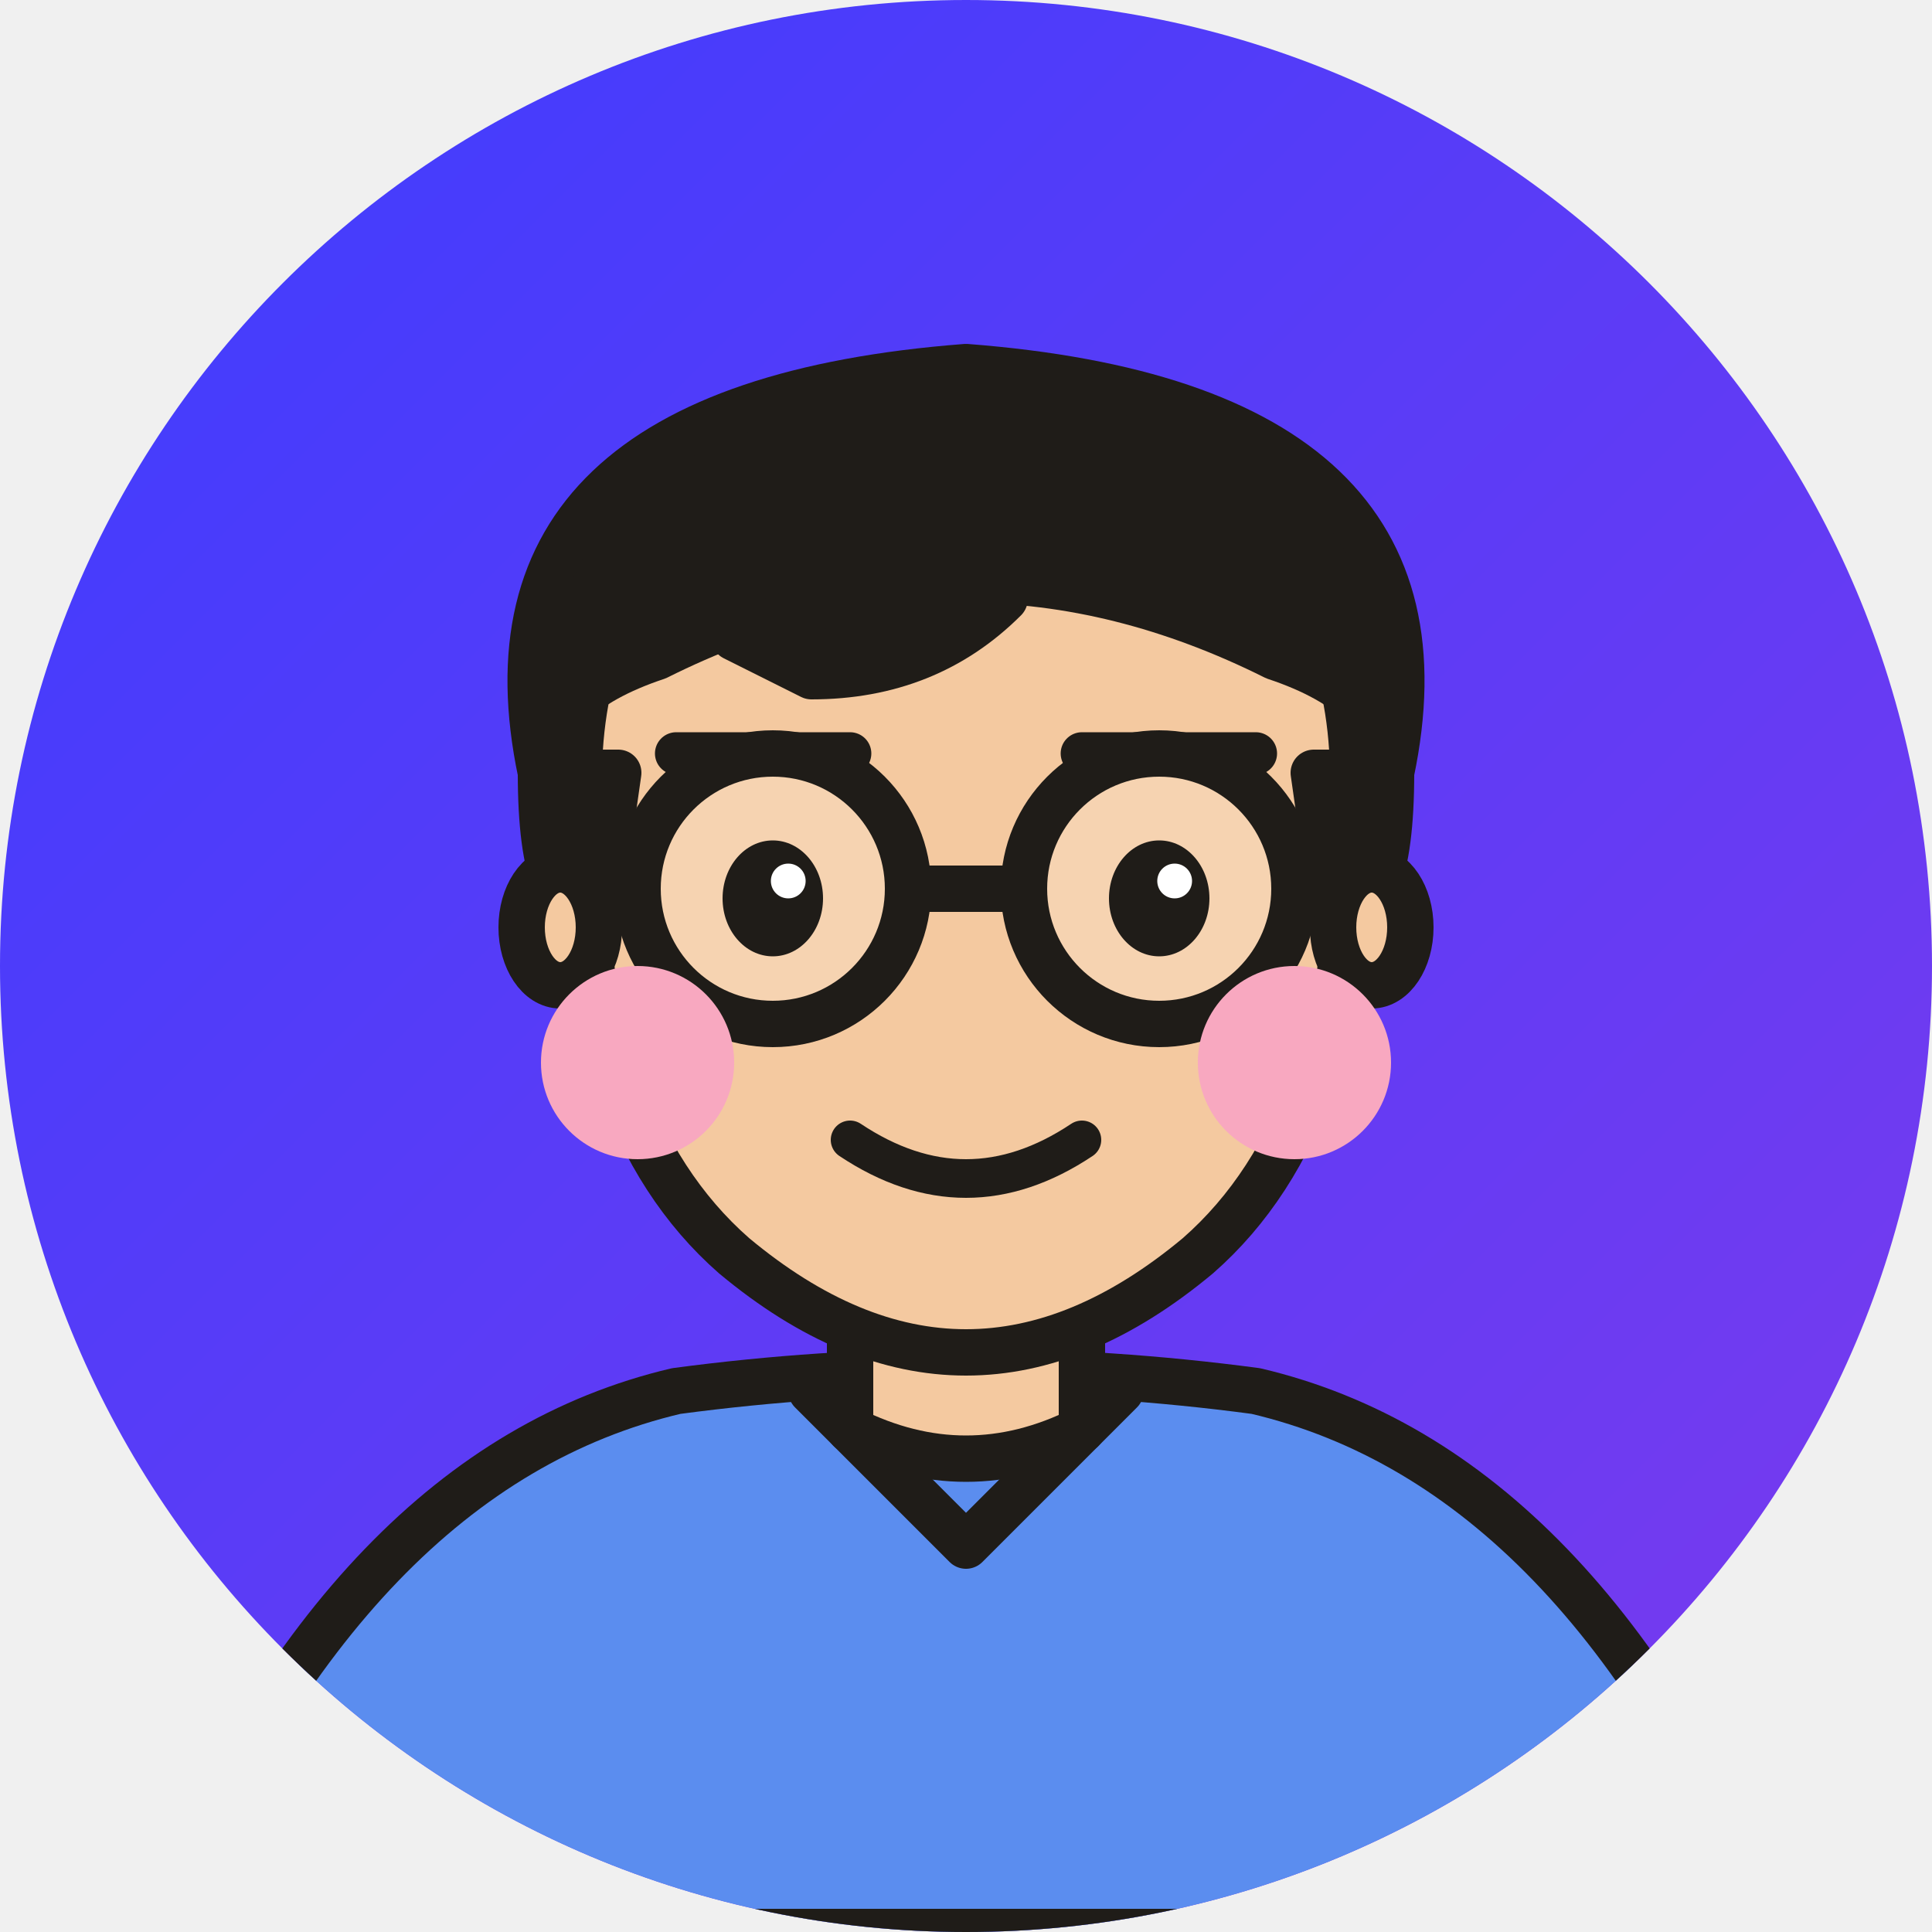
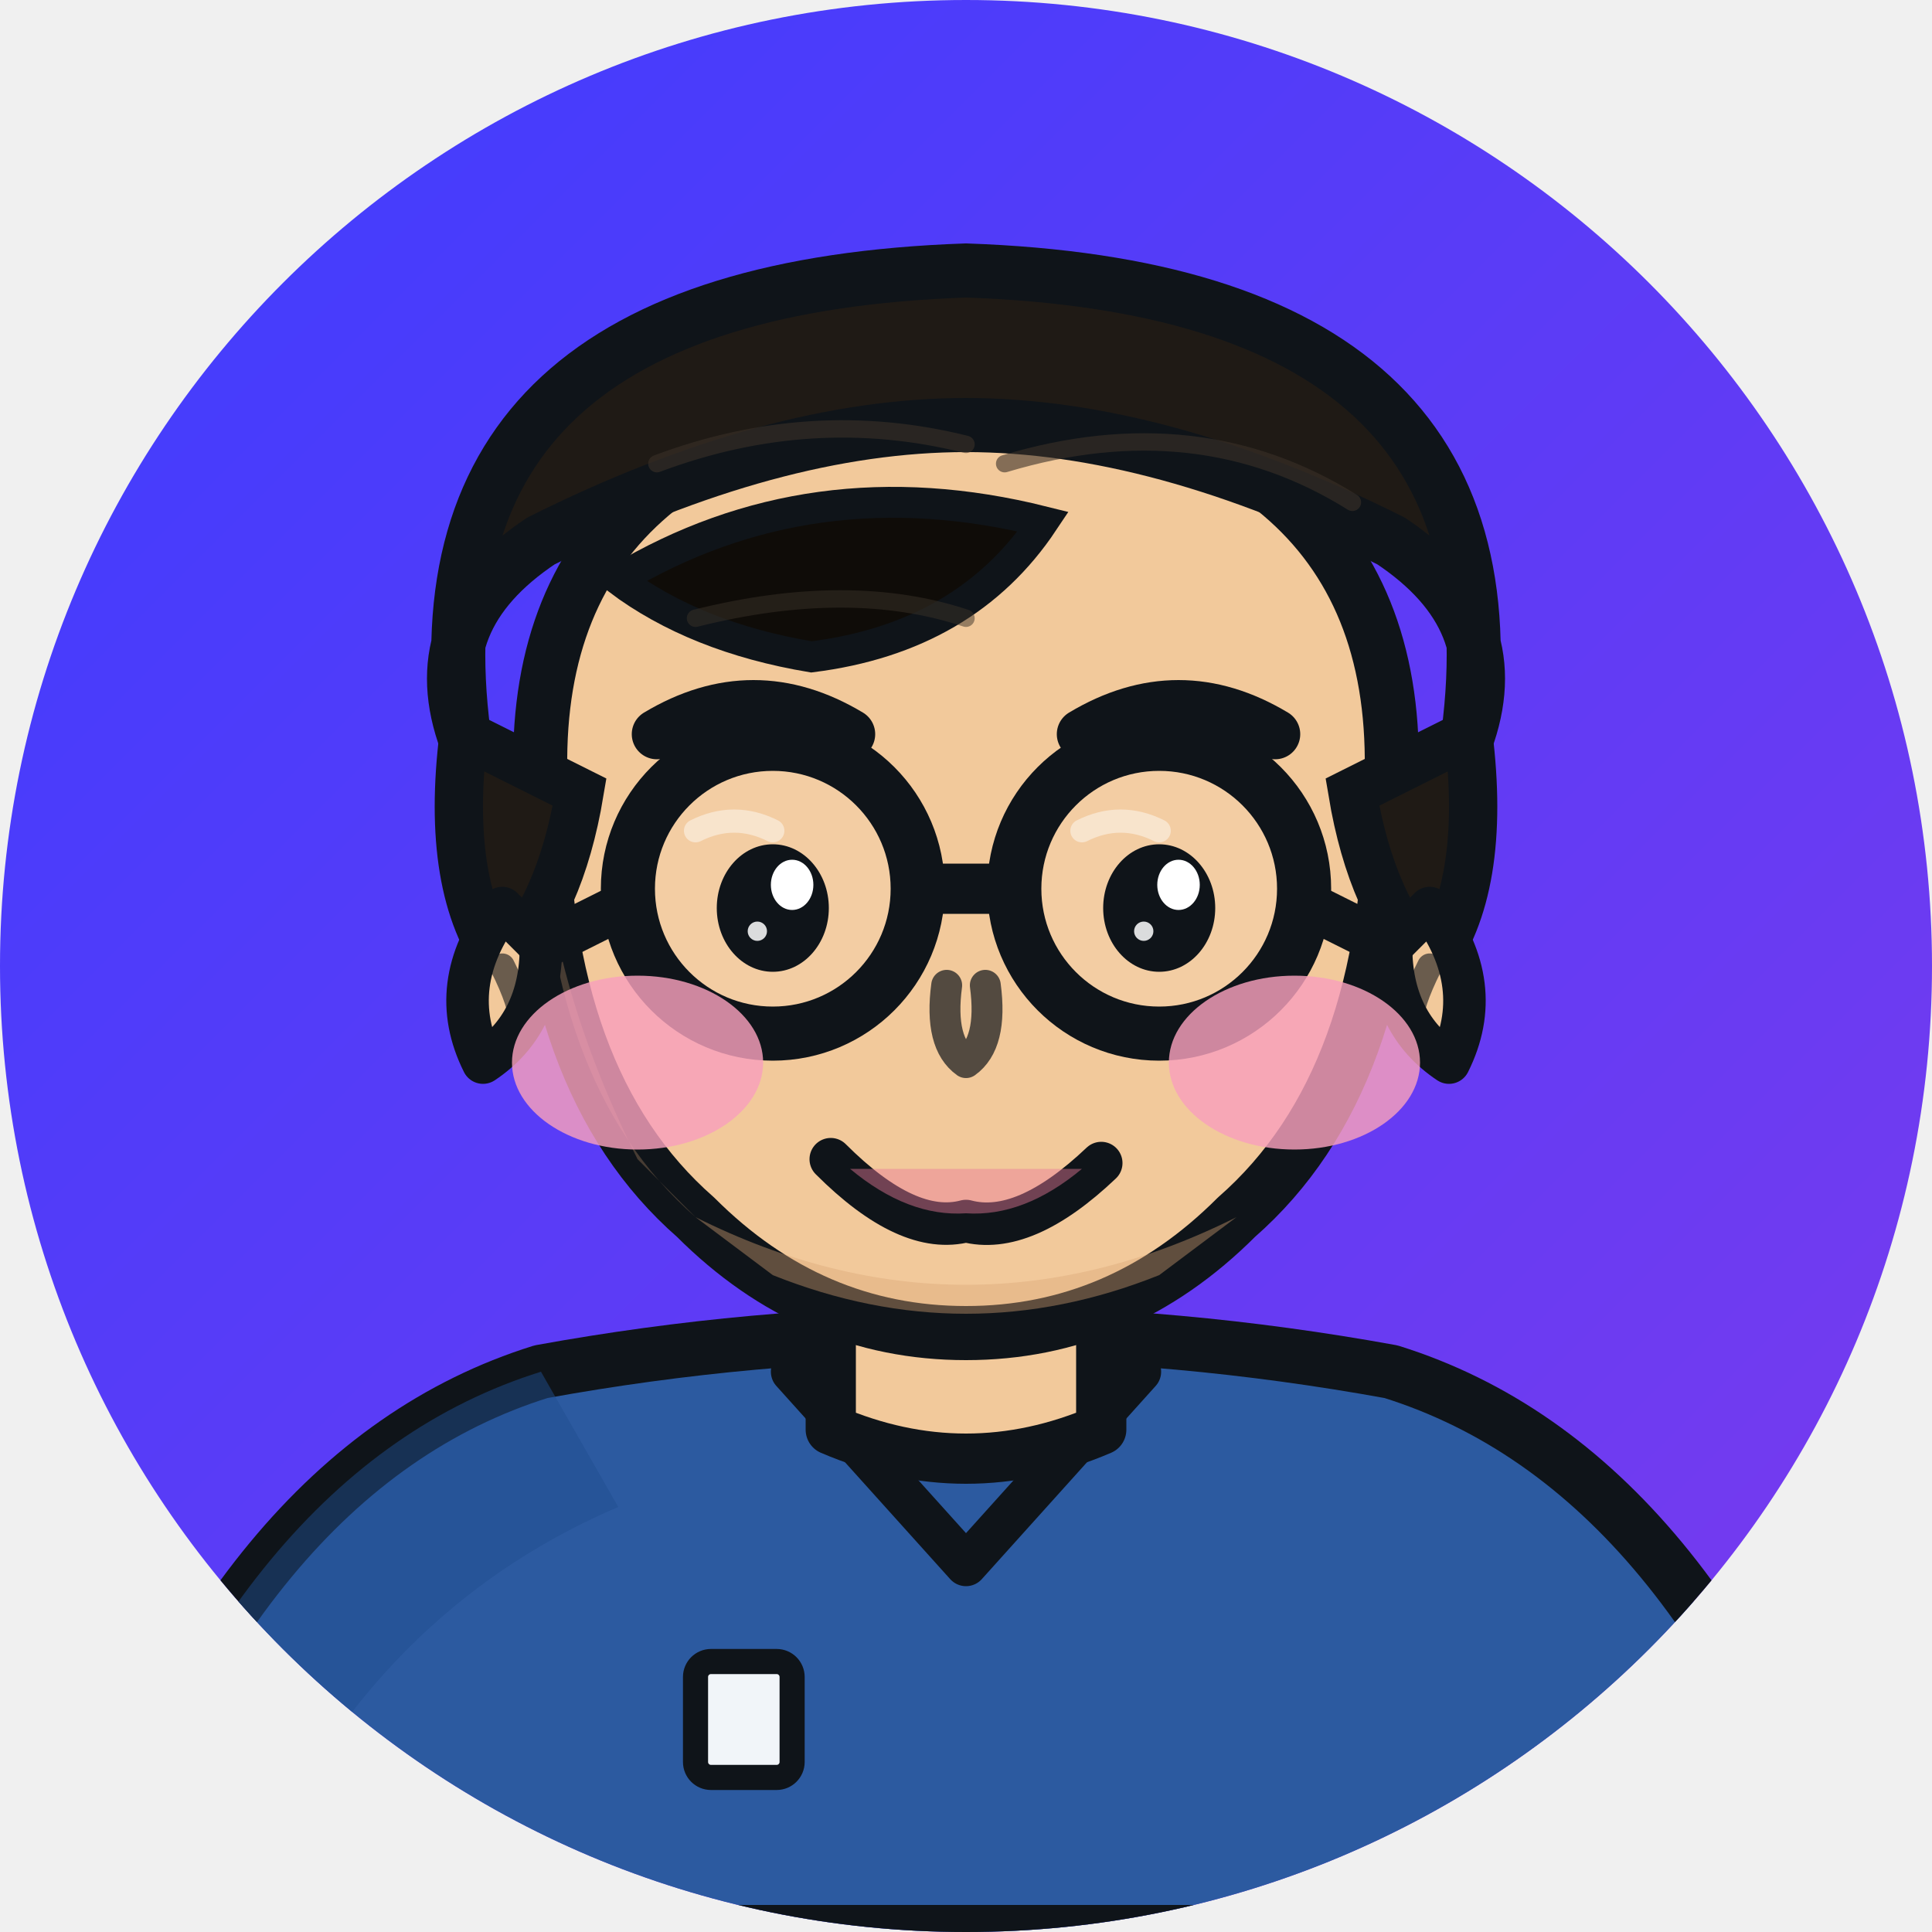
<svg xmlns="http://www.w3.org/2000/svg" viewBox="0 0 100 100" width="100" height="100">
  <defs>
    <linearGradient id="jaceBg" x1="0%" y1="0%" x2="100%" y2="100%">
      <stop offset="0%" stop-color="#3D3DFF" />
      <stop offset="100%" stop-color="#7C3AED" />
    </linearGradient>
    <clipPath id="jaceClip">
      <circle cx="50" cy="50" r="50" />
    </clipPath>
  </defs>
  <rect width="100" height="100" rx="50" fill="url(#jaceBg)" />
-   <g clip-path="url(#jaceClip)" stroke="#1F1C18" stroke-width="2.4" stroke-linejoin="round" stroke-linecap="round">
-     <path d="M 8 100 Q 18 76, 35 72 Q 50 70, 65 72 Q 82 76, 92 100 Z" fill="#5B8DEF" />
-     <path d="M 42 72 L 50 80 L 58 72" fill="none" />
-     <path d="M 44 64 L 44 74 Q 50 77, 56 74 L 56 64 Z" fill="#F4C9A0" />
-     <path d="M 30 42 Q 29 24, 50 22 Q 71 24, 70 42 Q 70 58, 62 65 Q 56 70, 50 70 Q 44 70, 38 65 Q 30 58, 30 42 Z" fill="#F4C9A0" />
-     <path d="M 28 40 Q 24 21, 50 19 Q 76 21, 72 40 Q 72 36, 66 34 Q 58 30, 50 30 Q 42 30, 34 34 Q 28 36, 28 40 Z" fill="#1F1C18" />
-     <path d="M 28 40 Q 28 48, 31 47 L 32 40 Z" fill="#1F1C18" />
-     <path d="M 72 40 Q 72 48, 69 47 L 68 40 Z" fill="#1F1C18" />
-     <path d="M 38 33 Q 44 30, 52 31 Q 48 35, 42 35 Z" fill="#1F1C18" />
-     <ellipse cx="29" cy="48" rx="2" ry="3" fill="#F4C9A0" />
-     <ellipse cx="71" cy="48" rx="2" ry="3" fill="#F4C9A0" />
-     <circle cx="40" cy="46" r="7" fill="rgba(255,255,255,0.18)" stroke="#1F1C18" stroke-width="2.4" />
-     <circle cx="60" cy="46" r="7" fill="rgba(255,255,255,0.18)" stroke="#1F1C18" stroke-width="2.4" />
-     <line x1="47" y1="46" x2="53" y2="46" stroke="#1F1C18" stroke-width="2.4" />
-     <ellipse cx="40" cy="46.5" rx="2.6" ry="3" fill="#1F1C18" stroke="none" />
-     <ellipse cx="60" cy="46.5" rx="2.6" ry="3" fill="#1F1C18" stroke="none" />
-     <circle cx="40.8" cy="45.6" r="0.9" fill="white" stroke="none" />
-     <circle cx="60.8" cy="45.6" r="0.9" fill="white" stroke="none" />
-     <path d="M 35 39 L 44 39" fill="none" stroke-width="2.2" />
-     <path d="M 56 39 L 65 39" fill="none" stroke-width="2.2" />
-     <circle cx="33" cy="55" r="5" fill="#F8A8C0" stroke="none" />
-     <circle cx="67" cy="55" r="5" fill="#F8A8C0" stroke="none" />
-     <path d="M 44 59 Q 50 63, 56 59" fill="none" stroke-width="2" />
+   <g clip-path="url(#jaceClip)">
+     <path d="M 4 100 Q 12 76, 28 71 Q 50 67, 72 71 Q 88 76, 96 100 Z" fill="#2C5AA0" stroke="#0F1419" stroke-width="2.8" stroke-linejoin="round" />
+     <path d="M 41 71 L 50 81 L 59 71" fill="none" stroke="#0F1419" stroke-width="2.2" stroke-linejoin="round" stroke-linecap="round" />
+     <rect x="36" y="86" width="5" height="6" rx="0.8" fill="#F1F5F9" stroke="#0F1419" stroke-width="1.3" />
+     <path d="M 4 100 Q 12 76, 28 71 L 32 78 Q 18 84, 12 100 Z" fill="#1F4D8F" opacity="0.5" stroke="none" />
+     <path d="M 43 60 L 43 74 Q 50 77, 57 74 L 57 60 Z" fill="#F2C99B" stroke="#0F1419" stroke-width="2.6" stroke-linejoin="round" />
+     <path d="M 43 64 Q 50 68, 57 64 L 57 68 L 43 68 Z" fill="#D9A576" opacity="0.55" stroke="none" />
+     <path d="M 28 41 Q 27 22, 50 20 Q 73 22, 72 41 Q 72 56, 64 63 Q 58 69, 50 69 Q 42 69, 36 63 Q 28 56, 28 41 Z" fill="#F2C99B" stroke="#0F1419" stroke-width="2.8" stroke-linejoin="round" />
+     <path d="M 28 41 Q 28 56, 36 63 L 33 60 Q 28 50, 28 41 Z" fill="#D9A576" opacity="0.28" stroke="none" />
+     <path d="M 36 63 Q 50 70, 64 63 L 60 66 Q 50 70, 40 66 Z" fill="#D9A576" opacity="0.4" stroke="none" />
+     <path d="M 24 38 Q 21 15, 50 14 Q 79 15, 76 38 Q 78 32, 72 28 Q 60 22, 50 22 Q 40 22, 28 28 Q 22 32, 24 38 Z" fill="#1F1A15" stroke="#0F1419" stroke-width="2.8" stroke-linejoin="round" />
+     <path d="M 24 38 Q 23 46, 26 50 Q 29 47, 30 41 Z" fill="#1F1A15" stroke="#0F1419" stroke-width="2.5" />
+     <path d="M 76 38 Q 77 46, 74 50 Q 71 47, 70 41 Z" fill="#1F1A15" stroke="#0F1419" stroke-width="2.5" />
+     <path d="M 32 30 Q 42 24, 54 27 Q 50 33, 42 34 Q 36 33, 32 30 Z" fill="#0F0C08" stroke="#0F1419" stroke-width="1.6" />
+     <path d="M 34 24 Q 42 21, 50 23" fill="none" stroke="#3A3128" stroke-width="0.9" opacity="0.6" stroke-linecap="round" />
+     <path d="M 52 24 Q 62 21, 70 26" fill="none" stroke="#3A3128" stroke-width="0.9" opacity="0.6" stroke-linecap="round" />
+     <path d="M 36 32 Q 44 30, 50 32" fill="none" stroke="#3A3128" stroke-width="0.9" opacity="0.5" stroke-linecap="round" />
+     <path d="M 26 47 Q 23 51, 25 55 Q 28 53, 28 49 Z" fill="#F2C99B" stroke="#0F1419" stroke-width="2.2" stroke-linejoin="round" />
+     <path d="M 74 47 Q 77 51, 75 55 Q 72 53, 72 49 Z" fill="#F2C99B" stroke="#0F1419" stroke-width="2.2" stroke-linejoin="round" />
+     <path d="M 26 50 Q 27 52, 27 53" fill="none" stroke="#0F1419" stroke-width="1.3" opacity="0.6" stroke-linecap="round" />
+     <path d="M 74 50 Q 73 52, 73 53" fill="none" stroke="#0F1419" stroke-width="1.3" opacity="0.6" stroke-linecap="round" />
+     <path d="M 34 38 Q 39 35, 44 38" fill="none" stroke="#0F1419" stroke-width="2.6" stroke-linecap="round" />
+     <path d="M 56 38 Q 61 35, 66 38" fill="none" stroke="#0F1419" stroke-width="2.6" stroke-linecap="round" />
+     <path d="M 32 47 L 28 49" stroke="#0F1419" stroke-width="2.4" stroke-linecap="round" />
+     <path d="M 68 47 L 72 49" stroke="#0F1419" stroke-width="2.4" stroke-linecap="round" />
+     <circle cx="40" cy="46" r="7.5" fill="rgba(255,255,255,0.08)" stroke="#0F1419" stroke-width="2.8" />
+     <circle cx="60" cy="46" r="7.5" fill="rgba(255,255,255,0.08)" stroke="#0F1419" stroke-width="2.8" />
+     <path d="M 47.5 46 L 52.5 46" stroke="#0F1419" stroke-width="2.6" stroke-linecap="round" />
+     <path d="M 36 43 Q 38 42, 40 43" fill="none" stroke="white" stroke-width="1.2" opacity="0.45" stroke-linecap="round" />
+     <path d="M 56 43 Q 58 42, 60 43" fill="none" stroke="white" stroke-width="1.2" opacity="0.45" stroke-linecap="round" />
+     <ellipse cx="40" cy="47" rx="2.9" ry="3.3" fill="#0F1419" />
+     <ellipse cx="60" cy="47" rx="2.9" ry="3.3" fill="#0F1419" />
+     <ellipse cx="41" cy="45.8" rx="1.1" ry="1.3" fill="white" />
+     <ellipse cx="61" cy="45.8" rx="1.1" ry="1.3" fill="white" />
+     <circle cx="39.2" cy="48.2" r="0.5" fill="white" opacity="0.85" />
+     <circle cx="59.2" cy="48.2" r="0.5" fill="white" opacity="0.85" />
+     <path d="M 49 51 Q 48.6 54, 50 55 Q 51.4 54, 51 51" fill="none" stroke="#0F1419" stroke-width="1.6" stroke-linecap="round" stroke-linejoin="round" opacity="0.7" />
+     <ellipse cx="33" cy="55" rx="6.5" ry="4.5" fill="#F8A0BC" opacity="0.82" />
+     <ellipse cx="67" cy="55" rx="6.5" ry="4.5" fill="#F8A0BC" opacity="0.82" />
+     <path d="M 43 60 Q 47 64, 50 63.2 Q 53 64, 57 60.2" fill="none" stroke="#0F1419" stroke-width="2.2" stroke-linecap="round" stroke-linejoin="round" />
+     <path d="M 44 60.5 Q 47 63, 50 62.8 Q 53 63, 56 60.5" fill="#E97A99" opacity="0.45" stroke="none" />
  </g>
</svg>
